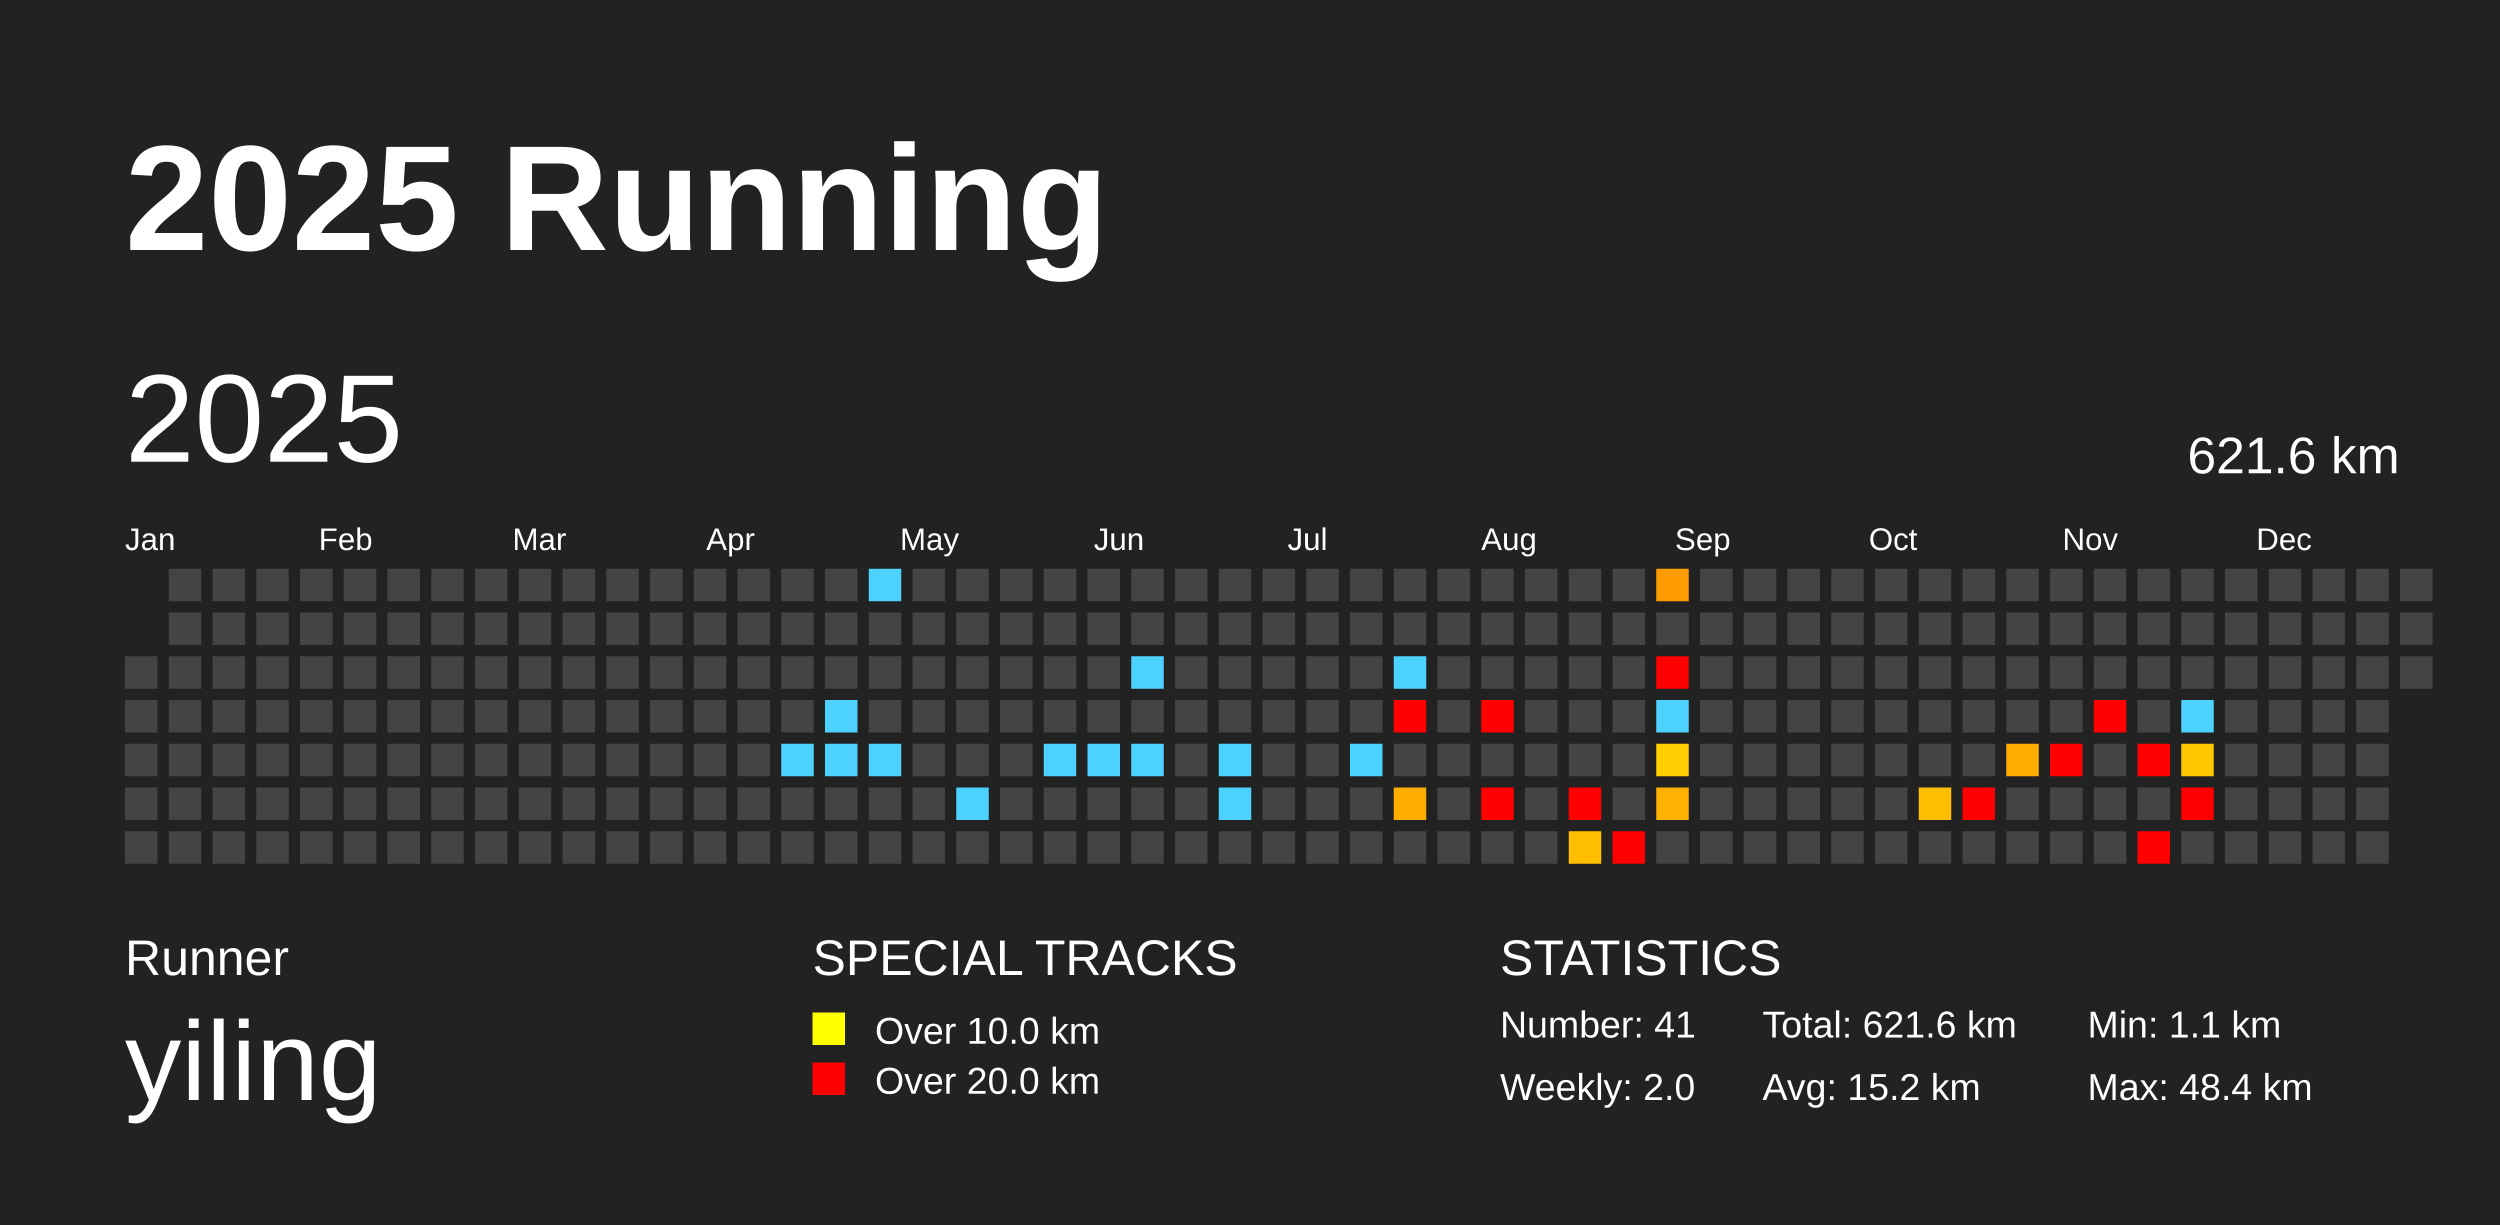
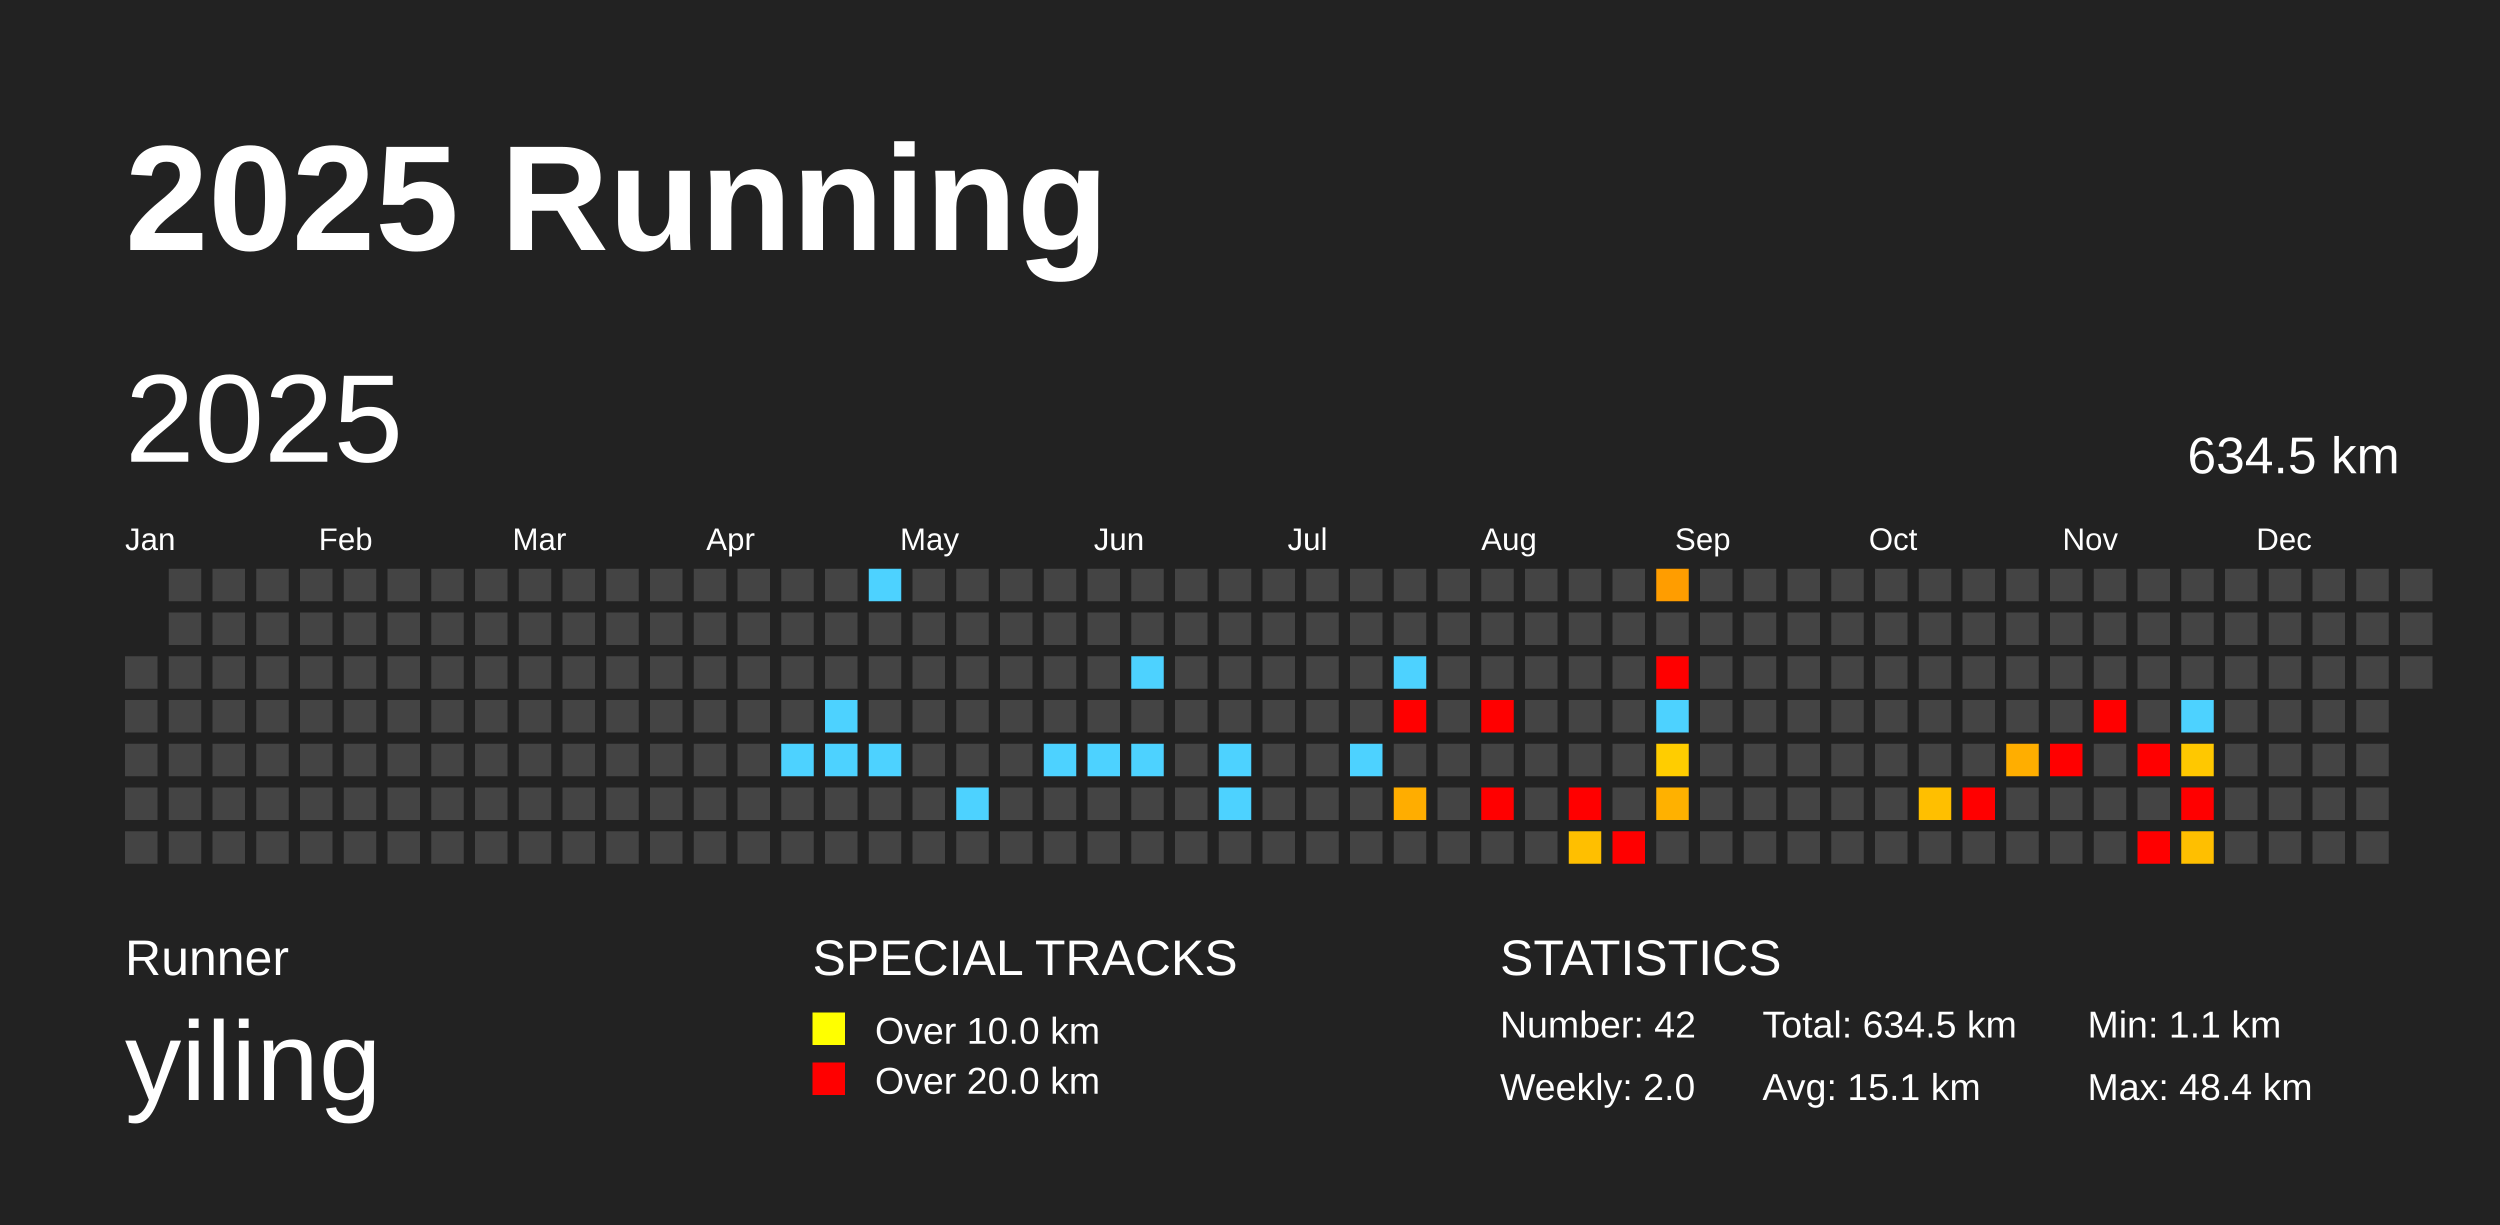
<svg xmlns="http://www.w3.org/2000/svg" baseProfile="full" height="98mm" version="1.1" viewBox="0,0,200,98" width="200mm">
  <defs />
  <rect fill="#222222" height="98" width="200" x="0" y="0" />
  <text fill="#FFFFFF" style="font-size:12px; font-family:Arial; font-weight:bold;" x="10" y="20">2025 Running</text>
  <text fill="#FFFFFF" style="font-size:4px; font-family:Arial" x="10" y="78">Runner</text>
  <text fill="#FFFFFF" style="font-size:9px; font-family:Arial" x="10" y="88">yiling</text>
  <text fill="#FFFFFF" style="font-size:4px; font-family:Arial" x="65" y="78">SPECIAL TRACKS</text>
  <rect fill="yellow" height="2.6" width="2.6" x="65" y="81" />
  <text fill="#FFFFFF" style="font-size:3px; font-family:Arial" x="70" y="83.5">Over 10.0 km</text>
  <rect fill="red" height="2.6" width="2.6" x="65" y="85" />
  <text fill="#FFFFFF" style="font-size:3px; font-family:Arial" x="70" y="87.5">Over 20.0 km</text>
  <text fill="#FFFFFF" style="font-size:4px; font-family:Arial" x="120" y="78">STATISTICS</text>
-   <text fill="#FFFFFF" style="font-size:3px; font-family:Arial" x="120" y="83">Number: 41</text>
+   <text fill="#FFFFFF" style="font-size:3px; font-family:Arial" x="120" y="83">Number: 42</text>
  <text fill="#FFFFFF" style="font-size:3px; font-family:Arial" x="120" y="88">Weekly: 2.0</text>
-   <text fill="#FFFFFF" style="font-size:3px; font-family:Arial" x="141" y="83">Total: 621.6 km</text>
-   <text fill="#FFFFFF" style="font-size:3px; font-family:Arial" x="141" y="88">Avg: 15.2 km</text>
+   <text fill="#FFFFFF" style="font-size:3px; font-family:Arial" x="141" y="83">Total: 634.5 km</text>
+   <text fill="#FFFFFF" style="font-size:3px; font-family:Arial" x="141" y="88">Avg: 15.1 km</text>
  <text fill="#FFFFFF" style="font-size:3px; font-family:Arial" x="167" y="83">Min: 1.1 km</text>
  <text fill="#FFFFFF" style="font-size:3px; font-family:Arial" x="167" y="88">Max: 48.4 km</text>
  <text dominant-baseline="hanging" fill="#FFFFFF" style="font-size:10.0px; font-family:Arial;" x="10" y="30">2025</text>
-   <text dominant-baseline="hanging" fill="#FFFFFF" style="font-size:4.125px; font-family:Arial;" x="175" y="35">621.6 km</text>
+   <text dominant-baseline="hanging" fill="#FFFFFF" style="font-size:4.125px; font-family:Arial;" x="175" y="35">634.5 km</text>
  <text fill="#FFFFFF" style="font-size:2.5px; font-family:Arial" x="10.0" y="44">Jan</text>
  <text fill="#FFFFFF" style="font-size:2.5px; font-family:Arial" x="25.5" y="44">Feb</text>
  <text fill="#FFFFFF" style="font-size:2.5px; font-family:Arial" x="41.0" y="44">Mar</text>
  <text fill="#FFFFFF" style="font-size:2.5px; font-family:Arial" x="56.5" y="44">Apr</text>
  <text fill="#FFFFFF" style="font-size:2.5px; font-family:Arial" x="72.0" y="44">May</text>
  <text fill="#FFFFFF" style="font-size:2.5px; font-family:Arial" x="87.5" y="44">Jun</text>
  <text fill="#FFFFFF" style="font-size:2.5px; font-family:Arial" x="103.0" y="44">Jul</text>
  <text fill="#FFFFFF" style="font-size:2.5px; font-family:Arial" x="118.5" y="44">Aug</text>
  <text fill="#FFFFFF" style="font-size:2.5px; font-family:Arial" x="134.0" y="44">Sep</text>
  <text fill="#FFFFFF" style="font-size:2.5px; font-family:Arial" x="149.5" y="44">Oct</text>
  <text fill="#FFFFFF" style="font-size:2.5px; font-family:Arial" x="165.0" y="44">Nov</text>
  <text fill="#FFFFFF" style="font-size:2.5px; font-family:Arial" x="180.5" y="44">Dec</text>
  <rect fill="#444444" height="2.6" width="2.6" x="10.0" y="52.5" />
  <rect fill="#444444" height="2.6" width="2.6" x="10.0" y="56.0" />
  <rect fill="#444444" height="2.6" width="2.6" x="10.0" y="59.5" />
  <rect fill="#444444" height="2.6" width="2.6" x="10.0" y="63.0" />
  <rect fill="#444444" height="2.6" width="2.6" x="10.0" y="66.5" />
  <rect fill="#444444" height="2.6" width="2.6" x="13.5" y="45.5" />
  <rect fill="#444444" height="2.6" width="2.6" x="13.5" y="49.0" />
  <rect fill="#444444" height="2.6" width="2.6" x="13.5" y="52.5" />
  <rect fill="#444444" height="2.6" width="2.6" x="13.5" y="56.0" />
  <rect fill="#444444" height="2.6" width="2.6" x="13.5" y="59.5" />
  <rect fill="#444444" height="2.6" width="2.6" x="13.5" y="63.0" />
  <rect fill="#444444" height="2.6" width="2.6" x="13.5" y="66.5" />
  <rect fill="#444444" height="2.6" width="2.6" x="17.0" y="45.5" />
  <rect fill="#444444" height="2.6" width="2.6" x="17.0" y="49.0" />
  <rect fill="#444444" height="2.6" width="2.6" x="17.0" y="52.5" />
  <rect fill="#444444" height="2.6" width="2.6" x="17.0" y="56.0" />
  <rect fill="#444444" height="2.6" width="2.6" x="17.0" y="59.5" />
  <rect fill="#444444" height="2.6" width="2.6" x="17.0" y="63.0" />
  <rect fill="#444444" height="2.6" width="2.6" x="17.0" y="66.5" />
  <rect fill="#444444" height="2.6" width="2.6" x="20.5" y="45.5" />
  <rect fill="#444444" height="2.6" width="2.6" x="20.5" y="49.0" />
  <rect fill="#444444" height="2.6" width="2.6" x="20.5" y="52.5" />
  <rect fill="#444444" height="2.6" width="2.6" x="20.5" y="56.0" />
  <rect fill="#444444" height="2.6" width="2.6" x="20.5" y="59.5" />
  <rect fill="#444444" height="2.6" width="2.6" x="20.5" y="63.0" />
  <rect fill="#444444" height="2.6" width="2.6" x="20.5" y="66.5" />
  <rect fill="#444444" height="2.6" width="2.6" x="24.0" y="45.5" />
  <rect fill="#444444" height="2.6" width="2.6" x="24.0" y="49.0" />
  <rect fill="#444444" height="2.6" width="2.6" x="24.0" y="52.5" />
  <rect fill="#444444" height="2.6" width="2.6" x="24.0" y="56.0" />
  <rect fill="#444444" height="2.6" width="2.6" x="24.0" y="59.5" />
  <rect fill="#444444" height="2.6" width="2.6" x="24.0" y="63.0" />
  <rect fill="#444444" height="2.6" width="2.6" x="24.0" y="66.5" />
  <rect fill="#444444" height="2.6" width="2.6" x="27.5" y="45.5" />
  <rect fill="#444444" height="2.6" width="2.6" x="27.5" y="49.0" />
  <rect fill="#444444" height="2.6" width="2.6" x="27.5" y="52.5" />
  <rect fill="#444444" height="2.6" width="2.6" x="27.5" y="56.0" />
  <rect fill="#444444" height="2.6" width="2.6" x="27.5" y="59.5" />
  <rect fill="#444444" height="2.6" width="2.6" x="27.5" y="63.0" />
  <rect fill="#444444" height="2.6" width="2.6" x="27.5" y="66.5" />
  <rect fill="#444444" height="2.6" width="2.6" x="31.0" y="45.5" />
  <rect fill="#444444" height="2.6" width="2.6" x="31.0" y="49.0" />
  <rect fill="#444444" height="2.6" width="2.6" x="31.0" y="52.5" />
  <rect fill="#444444" height="2.6" width="2.6" x="31.0" y="56.0" />
  <rect fill="#444444" height="2.6" width="2.6" x="31.0" y="59.5" />
  <rect fill="#444444" height="2.6" width="2.6" x="31.0" y="63.0" />
  <rect fill="#444444" height="2.6" width="2.6" x="31.0" y="66.5" />
  <rect fill="#444444" height="2.6" width="2.6" x="34.5" y="45.5" />
  <rect fill="#444444" height="2.6" width="2.6" x="34.5" y="49.0" />
  <rect fill="#444444" height="2.6" width="2.6" x="34.5" y="52.5" />
  <rect fill="#444444" height="2.6" width="2.6" x="34.5" y="56.0" />
  <rect fill="#444444" height="2.6" width="2.6" x="34.5" y="59.5" />
  <rect fill="#444444" height="2.6" width="2.6" x="34.5" y="63.0" />
  <rect fill="#444444" height="2.6" width="2.6" x="34.5" y="66.5" />
  <rect fill="#444444" height="2.6" width="2.6" x="38.0" y="45.5" />
  <rect fill="#444444" height="2.6" width="2.6" x="38.0" y="49.0" />
  <rect fill="#444444" height="2.6" width="2.6" x="38.0" y="52.5" />
  <rect fill="#444444" height="2.6" width="2.6" x="38.0" y="56.0" />
  <rect fill="#444444" height="2.6" width="2.6" x="38.0" y="59.5" />
  <rect fill="#444444" height="2.6" width="2.6" x="38.0" y="63.0" />
  <rect fill="#444444" height="2.6" width="2.6" x="38.0" y="66.5" />
  <rect fill="#444444" height="2.6" width="2.6" x="41.5" y="45.5" />
  <rect fill="#444444" height="2.6" width="2.6" x="41.5" y="49.0" />
  <rect fill="#444444" height="2.6" width="2.6" x="41.5" y="52.5" />
  <rect fill="#444444" height="2.6" width="2.6" x="41.5" y="56.0" />
  <rect fill="#444444" height="2.6" width="2.6" x="41.5" y="59.5" />
  <rect fill="#444444" height="2.6" width="2.6" x="41.5" y="63.0" />
  <rect fill="#444444" height="2.6" width="2.6" x="41.5" y="66.5" />
  <rect fill="#444444" height="2.6" width="2.6" x="45.0" y="45.5" />
  <rect fill="#444444" height="2.6" width="2.6" x="45.0" y="49.0" />
  <rect fill="#444444" height="2.6" width="2.6" x="45.0" y="52.5" />
  <rect fill="#444444" height="2.6" width="2.6" x="45.0" y="56.0" />
  <rect fill="#444444" height="2.6" width="2.6" x="45.0" y="59.5" />
  <rect fill="#444444" height="2.6" width="2.6" x="45.0" y="63.0" />
  <rect fill="#444444" height="2.6" width="2.6" x="45.0" y="66.5" />
  <rect fill="#444444" height="2.6" width="2.6" x="48.5" y="45.5" />
  <rect fill="#444444" height="2.6" width="2.6" x="48.5" y="49.0" />
  <rect fill="#444444" height="2.6" width="2.6" x="48.5" y="52.5" />
  <rect fill="#444444" height="2.6" width="2.6" x="48.5" y="56.0" />
  <rect fill="#444444" height="2.6" width="2.6" x="48.5" y="59.5" />
  <rect fill="#444444" height="2.6" width="2.6" x="48.5" y="63.0" />
  <rect fill="#444444" height="2.6" width="2.6" x="48.5" y="66.5" />
  <rect fill="#444444" height="2.6" width="2.6" x="52.0" y="45.5" />
  <rect fill="#444444" height="2.6" width="2.6" x="52.0" y="49.0" />
  <rect fill="#444444" height="2.6" width="2.6" x="52.0" y="52.5" />
  <rect fill="#444444" height="2.6" width="2.6" x="52.0" y="56.0" />
  <rect fill="#444444" height="2.6" width="2.6" x="52.0" y="59.5" />
  <rect fill="#444444" height="2.6" width="2.6" x="52.0" y="63.0" />
  <rect fill="#444444" height="2.6" width="2.6" x="52.0" y="66.5" />
  <rect fill="#444444" height="2.6" width="2.6" x="55.5" y="45.5" />
  <rect fill="#444444" height="2.6" width="2.6" x="55.5" y="49.0" />
  <rect fill="#444444" height="2.6" width="2.6" x="55.5" y="52.5" />
  <rect fill="#444444" height="2.6" width="2.6" x="55.5" y="56.0" />
  <rect fill="#444444" height="2.6" width="2.6" x="55.5" y="59.5" />
  <rect fill="#444444" height="2.6" width="2.6" x="55.5" y="63.0" />
  <rect fill="#444444" height="2.6" width="2.6" x="55.5" y="66.5" />
  <rect fill="#444444" height="2.6" width="2.6" x="59.0" y="45.5" />
  <rect fill="#444444" height="2.6" width="2.6" x="59.0" y="49.0" />
  <rect fill="#444444" height="2.6" width="2.6" x="59.0" y="52.5" />
  <rect fill="#444444" height="2.6" width="2.6" x="59.0" y="56.0" />
  <rect fill="#444444" height="2.6" width="2.6" x="59.0" y="59.5" />
  <rect fill="#444444" height="2.6" width="2.6" x="59.0" y="63.0" />
  <rect fill="#444444" height="2.6" width="2.6" x="59.0" y="66.5" />
  <rect fill="#444444" height="2.6" width="2.6" x="62.5" y="45.5" />
  <rect fill="#444444" height="2.6" width="2.6" x="62.5" y="49.0" />
  <rect fill="#444444" height="2.6" width="2.6" x="62.5" y="52.5" />
  <rect fill="#444444" height="2.6" width="2.6" x="62.5" y="56.0" />
  <rect fill="#4dd2ff" height="2.6" width="2.6" x="62.5" y="59.5" />
  <rect fill="#444444" height="2.6" width="2.6" x="62.5" y="63.0" />
  <rect fill="#444444" height="2.6" width="2.6" x="62.5" y="66.5" />
  <rect fill="#444444" height="2.6" width="2.6" x="66.0" y="45.5" />
  <rect fill="#444444" height="2.6" width="2.6" x="66.0" y="49.0" />
  <rect fill="#444444" height="2.6" width="2.6" x="66.0" y="52.5" />
  <rect fill="#4dd2ff" height="2.6" width="2.6" x="66.0" y="56.0" />
  <rect fill="#4dd2ff" height="2.6" width="2.6" x="66.0" y="59.5" />
  <rect fill="#444444" height="2.6" width="2.6" x="66.0" y="63.0" />
  <rect fill="#444444" height="2.6" width="2.6" x="66.0" y="66.5" />
  <rect fill="#4dd2ff" height="2.6" width="2.6" x="69.5" y="45.5" />
  <rect fill="#444444" height="2.6" width="2.6" x="69.5" y="49.0" />
  <rect fill="#444444" height="2.6" width="2.6" x="69.5" y="52.5" />
  <rect fill="#444444" height="2.6" width="2.6" x="69.5" y="56.0" />
  <rect fill="#4dd2ff" height="2.6" width="2.6" x="69.5" y="59.5" />
  <rect fill="#444444" height="2.6" width="2.6" x="69.5" y="63.0" />
  <rect fill="#444444" height="2.6" width="2.6" x="69.5" y="66.5" />
  <rect fill="#444444" height="2.6" width="2.6" x="73.0" y="45.5" />
  <rect fill="#444444" height="2.6" width="2.6" x="73.0" y="49.0" />
  <rect fill="#444444" height="2.6" width="2.6" x="73.0" y="52.5" />
  <rect fill="#444444" height="2.6" width="2.6" x="73.0" y="56.0" />
  <rect fill="#444444" height="2.6" width="2.6" x="73.0" y="59.5" />
  <rect fill="#444444" height="2.6" width="2.6" x="73.0" y="63.0" />
  <rect fill="#444444" height="2.6" width="2.6" x="73.0" y="66.5" />
  <rect fill="#444444" height="2.6" width="2.6" x="76.5" y="45.5" />
  <rect fill="#444444" height="2.6" width="2.6" x="76.5" y="49.0" />
  <rect fill="#444444" height="2.6" width="2.6" x="76.5" y="52.5" />
  <rect fill="#444444" height="2.6" width="2.6" x="76.5" y="56.0" />
  <rect fill="#444444" height="2.6" width="2.6" x="76.5" y="59.5" />
  <rect fill="#4dd2ff" height="2.6" width="2.6" x="76.5" y="63.0" />
  <rect fill="#444444" height="2.6" width="2.6" x="76.5" y="66.5" />
  <rect fill="#444444" height="2.6" width="2.6" x="80.0" y="45.5" />
  <rect fill="#444444" height="2.6" width="2.6" x="80.0" y="49.0" />
  <rect fill="#444444" height="2.6" width="2.6" x="80.0" y="52.5" />
  <rect fill="#444444" height="2.6" width="2.6" x="80.0" y="56.0" />
  <rect fill="#444444" height="2.6" width="2.6" x="80.0" y="59.5" />
  <rect fill="#444444" height="2.6" width="2.6" x="80.0" y="63.0" />
  <rect fill="#444444" height="2.6" width="2.6" x="80.0" y="66.5" />
  <rect fill="#444444" height="2.6" width="2.6" x="83.5" y="45.5" />
  <rect fill="#444444" height="2.6" width="2.6" x="83.5" y="49.0" />
  <rect fill="#444444" height="2.6" width="2.6" x="83.5" y="52.5" />
  <rect fill="#444444" height="2.6" width="2.6" x="83.5" y="56.0" />
  <rect fill="#4dd2ff" height="2.6" width="2.6" x="83.5" y="59.5" />
  <rect fill="#444444" height="2.6" width="2.6" x="83.5" y="63.0" />
  <rect fill="#444444" height="2.6" width="2.6" x="83.5" y="66.5" />
  <rect fill="#444444" height="2.6" width="2.6" x="87.0" y="45.5" />
  <rect fill="#444444" height="2.6" width="2.6" x="87.0" y="49.0" />
  <rect fill="#444444" height="2.6" width="2.6" x="87.0" y="52.5" />
  <rect fill="#444444" height="2.6" width="2.6" x="87.0" y="56.0" />
  <rect fill="#4dd2ff" height="2.6" width="2.6" x="87.0" y="59.5" />
  <rect fill="#444444" height="2.6" width="2.6" x="87.0" y="63.0" />
  <rect fill="#444444" height="2.6" width="2.6" x="87.0" y="66.5" />
  <rect fill="#444444" height="2.6" width="2.6" x="90.5" y="45.5" />
  <rect fill="#444444" height="2.6" width="2.6" x="90.5" y="49.0" />
  <rect fill="#4dd2ff" height="2.6" width="2.6" x="90.5" y="52.5" />
  <rect fill="#444444" height="2.6" width="2.6" x="90.5" y="56.0" />
  <rect fill="#4dd2ff" height="2.6" width="2.6" x="90.5" y="59.5" />
  <rect fill="#444444" height="2.6" width="2.6" x="90.5" y="63.0" />
  <rect fill="#444444" height="2.6" width="2.6" x="90.5" y="66.5" />
  <rect fill="#444444" height="2.6" width="2.6" x="94.0" y="45.5" />
  <rect fill="#444444" height="2.6" width="2.6" x="94.0" y="49.0" />
  <rect fill="#444444" height="2.6" width="2.6" x="94.0" y="52.5" />
  <rect fill="#444444" height="2.6" width="2.6" x="94.0" y="56.0" />
  <rect fill="#444444" height="2.6" width="2.6" x="94.0" y="59.5" />
  <rect fill="#444444" height="2.6" width="2.6" x="94.0" y="63.0" />
  <rect fill="#444444" height="2.6" width="2.6" x="94.0" y="66.5" />
  <rect fill="#444444" height="2.6" width="2.6" x="97.5" y="45.5" />
  <rect fill="#444444" height="2.6" width="2.6" x="97.5" y="49.0" />
  <rect fill="#444444" height="2.6" width="2.6" x="97.5" y="52.5" />
  <rect fill="#444444" height="2.6" width="2.6" x="97.5" y="56.0" />
  <rect fill="#4dd2ff" height="2.6" width="2.6" x="97.5" y="59.5" />
  <rect fill="#4dd2ff" height="2.6" width="2.6" x="97.5" y="63.0" />
  <rect fill="#444444" height="2.6" width="2.6" x="97.5" y="66.5" />
  <rect fill="#444444" height="2.6" width="2.6" x="101.0" y="45.5" />
  <rect fill="#444444" height="2.6" width="2.6" x="101.0" y="49.0" />
  <rect fill="#444444" height="2.6" width="2.6" x="101.0" y="52.5" />
  <rect fill="#444444" height="2.6" width="2.6" x="101.0" y="56.0" />
  <rect fill="#444444" height="2.6" width="2.6" x="101.0" y="59.5" />
  <rect fill="#444444" height="2.6" width="2.6" x="101.0" y="63.0" />
  <rect fill="#444444" height="2.6" width="2.6" x="101.0" y="66.5" />
  <rect fill="#444444" height="2.6" width="2.6" x="104.5" y="45.5" />
  <rect fill="#444444" height="2.6" width="2.6" x="104.5" y="49.0" />
  <rect fill="#444444" height="2.6" width="2.6" x="104.5" y="52.5" />
  <rect fill="#444444" height="2.6" width="2.6" x="104.5" y="56.0" />
  <rect fill="#444444" height="2.6" width="2.6" x="104.5" y="59.5" />
  <rect fill="#444444" height="2.6" width="2.6" x="104.5" y="63.0" />
  <rect fill="#444444" height="2.6" width="2.6" x="104.5" y="66.5" />
  <rect fill="#444444" height="2.6" width="2.6" x="108.0" y="45.5" />
  <rect fill="#444444" height="2.6" width="2.6" x="108.0" y="49.0" />
  <rect fill="#444444" height="2.6" width="2.6" x="108.0" y="52.5" />
  <rect fill="#444444" height="2.6" width="2.6" x="108.0" y="56.0" />
  <rect fill="#4dd2ff" height="2.6" width="2.6" x="108.0" y="59.5" />
  <rect fill="#444444" height="2.6" width="2.6" x="108.0" y="63.0" />
  <rect fill="#444444" height="2.6" width="2.6" x="108.0" y="66.5" />
  <rect fill="#444444" height="2.6" width="2.6" x="111.5" y="45.5" />
  <rect fill="#444444" height="2.6" width="2.6" x="111.5" y="49.0" />
  <rect fill="#4dd2ff" height="2.6" width="2.6" x="111.5" y="52.5" />
  <rect fill="red" height="2.6" width="2.6" x="111.5" y="56.0" />
  <rect fill="#444444" height="2.6" width="2.6" x="111.5" y="59.5" />
  <rect fill="#ffad00" height="2.6" width="2.6" x="111.5" y="63.0" />
  <rect fill="#444444" height="2.6" width="2.6" x="111.5" y="66.5" />
  <rect fill="#444444" height="2.6" width="2.6" x="115.0" y="45.5" />
  <rect fill="#444444" height="2.6" width="2.6" x="115.0" y="49.0" />
  <rect fill="#444444" height="2.6" width="2.6" x="115.0" y="52.5" />
  <rect fill="#444444" height="2.6" width="2.6" x="115.0" y="56.0" />
  <rect fill="#444444" height="2.6" width="2.6" x="115.0" y="59.5" />
  <rect fill="#444444" height="2.6" width="2.6" x="115.0" y="63.0" />
  <rect fill="#444444" height="2.6" width="2.6" x="115.0" y="66.5" />
  <rect fill="#444444" height="2.6" width="2.6" x="118.5" y="45.5" />
  <rect fill="#444444" height="2.6" width="2.6" x="118.5" y="49.0" />
  <rect fill="#444444" height="2.6" width="2.6" x="118.5" y="52.5" />
  <rect fill="red" height="2.6" width="2.6" x="118.5" y="56.0" />
  <rect fill="#444444" height="2.6" width="2.6" x="118.5" y="59.5" />
  <rect fill="red" height="2.6" width="2.6" x="118.5" y="63.0" />
  <rect fill="#444444" height="2.6" width="2.6" x="118.5" y="66.5" />
  <rect fill="#444444" height="2.6" width="2.6" x="122.0" y="45.5" />
  <rect fill="#444444" height="2.6" width="2.6" x="122.0" y="49.0" />
  <rect fill="#444444" height="2.6" width="2.6" x="122.0" y="52.5" />
  <rect fill="#444444" height="2.6" width="2.6" x="122.0" y="56.0" />
  <rect fill="#444444" height="2.6" width="2.6" x="122.0" y="59.5" />
  <rect fill="#444444" height="2.6" width="2.6" x="122.0" y="63.0" />
  <rect fill="#444444" height="2.6" width="2.6" x="122.0" y="66.5" />
  <rect fill="#444444" height="2.6" width="2.6" x="125.5" y="45.5" />
  <rect fill="#444444" height="2.6" width="2.6" x="125.5" y="49.0" />
  <rect fill="#444444" height="2.6" width="2.6" x="125.5" y="52.5" />
  <rect fill="#444444" height="2.6" width="2.6" x="125.5" y="56.0" />
  <rect fill="#444444" height="2.6" width="2.6" x="125.5" y="59.5" />
  <rect fill="red" height="2.6" width="2.6" x="125.5" y="63.0" />
  <rect fill="#ffbf00" height="2.6" width="2.6" x="125.5" y="66.5" />
  <rect fill="#444444" height="2.6" width="2.6" x="129.0" y="45.5" />
  <rect fill="#444444" height="2.6" width="2.6" x="129.0" y="49.0" />
  <rect fill="#444444" height="2.6" width="2.6" x="129.0" y="52.5" />
  <rect fill="#444444" height="2.6" width="2.6" x="129.0" y="56.0" />
  <rect fill="#444444" height="2.6" width="2.6" x="129.0" y="59.5" />
  <rect fill="#444444" height="2.6" width="2.6" x="129.0" y="63.0" />
  <rect fill="red" height="2.6" width="2.6" x="129.0" y="66.5" />
  <rect fill="#ff9d00" height="2.6" width="2.6" x="132.5" y="45.5" />
  <rect fill="#444444" height="2.6" width="2.6" x="132.5" y="49.0" />
  <rect fill="red" height="2.6" width="2.6" x="132.5" y="52.5" />
  <rect fill="#4dd2ff" height="2.6" width="2.6" x="132.5" y="56.0" />
  <rect fill="#ffcd00" height="2.6" width="2.6" x="132.5" y="59.5" />
  <rect fill="#ffb100" height="2.6" width="2.6" x="132.5" y="63.0" />
  <rect fill="#444444" height="2.6" width="2.6" x="132.5" y="66.5" />
  <rect fill="#444444" height="2.6" width="2.6" x="136.0" y="45.5" />
  <rect fill="#444444" height="2.6" width="2.6" x="136.0" y="49.0" />
  <rect fill="#444444" height="2.6" width="2.6" x="136.0" y="52.5" />
  <rect fill="#444444" height="2.6" width="2.6" x="136.0" y="56.0" />
  <rect fill="#444444" height="2.6" width="2.6" x="136.0" y="59.5" />
  <rect fill="#444444" height="2.6" width="2.6" x="136.0" y="63.0" />
  <rect fill="#444444" height="2.6" width="2.6" x="136.0" y="66.5" />
  <rect fill="#444444" height="2.6" width="2.6" x="139.5" y="45.5" />
  <rect fill="#444444" height="2.6" width="2.6" x="139.5" y="49.0" />
  <rect fill="#444444" height="2.6" width="2.6" x="139.5" y="52.5" />
  <rect fill="#444444" height="2.6" width="2.6" x="139.5" y="56.0" />
  <rect fill="#444444" height="2.6" width="2.6" x="139.5" y="59.5" />
  <rect fill="#444444" height="2.6" width="2.6" x="139.5" y="63.0" />
  <rect fill="#444444" height="2.6" width="2.6" x="139.5" y="66.5" />
  <rect fill="#444444" height="2.6" width="2.6" x="143.0" y="45.5" />
  <rect fill="#444444" height="2.6" width="2.6" x="143.0" y="49.0" />
  <rect fill="#444444" height="2.6" width="2.6" x="143.0" y="52.5" />
  <rect fill="#444444" height="2.6" width="2.6" x="143.0" y="56.0" />
  <rect fill="#444444" height="2.6" width="2.6" x="143.0" y="59.5" />
  <rect fill="#444444" height="2.6" width="2.6" x="143.0" y="63.0" />
  <rect fill="#444444" height="2.6" width="2.6" x="143.0" y="66.5" />
  <rect fill="#444444" height="2.6" width="2.6" x="146.5" y="45.5" />
  <rect fill="#444444" height="2.6" width="2.6" x="146.5" y="49.0" />
  <rect fill="#444444" height="2.6" width="2.6" x="146.5" y="52.5" />
  <rect fill="#444444" height="2.6" width="2.6" x="146.5" y="56.0" />
  <rect fill="#444444" height="2.6" width="2.6" x="146.5" y="59.5" />
  <rect fill="#444444" height="2.6" width="2.6" x="146.5" y="63.0" />
  <rect fill="#444444" height="2.6" width="2.6" x="146.5" y="66.5" />
  <rect fill="#444444" height="2.6" width="2.6" x="150.0" y="45.5" />
  <rect fill="#444444" height="2.6" width="2.6" x="150.0" y="49.0" />
  <rect fill="#444444" height="2.6" width="2.6" x="150.0" y="52.5" />
  <rect fill="#444444" height="2.6" width="2.6" x="150.0" y="56.0" />
  <rect fill="#444444" height="2.6" width="2.6" x="150.0" y="59.5" />
  <rect fill="#444444" height="2.6" width="2.6" x="150.0" y="63.0" />
  <rect fill="#444444" height="2.6" width="2.6" x="150.0" y="66.5" />
  <rect fill="#444444" height="2.6" width="2.6" x="153.5" y="45.5" />
  <rect fill="#444444" height="2.6" width="2.6" x="153.5" y="49.0" />
  <rect fill="#444444" height="2.6" width="2.6" x="153.5" y="52.5" />
  <rect fill="#444444" height="2.6" width="2.6" x="153.5" y="56.0" />
  <rect fill="#444444" height="2.6" width="2.6" x="153.5" y="59.5" />
  <rect fill="#ffbf00" height="2.6" width="2.6" x="153.5" y="63.0" />
  <rect fill="#444444" height="2.6" width="2.6" x="153.5" y="66.5" />
  <rect fill="#444444" height="2.6" width="2.6" x="157.0" y="45.5" />
  <rect fill="#444444" height="2.6" width="2.6" x="157.0" y="49.0" />
  <rect fill="#444444" height="2.6" width="2.6" x="157.0" y="52.5" />
  <rect fill="#444444" height="2.6" width="2.6" x="157.0" y="56.0" />
  <rect fill="#444444" height="2.6" width="2.6" x="157.0" y="59.5" />
  <rect fill="red" height="2.6" width="2.6" x="157.0" y="63.0" />
  <rect fill="#444444" height="2.6" width="2.6" x="157.0" y="66.5" />
  <rect fill="#444444" height="2.6" width="2.6" x="160.5" y="45.5" />
  <rect fill="#444444" height="2.6" width="2.6" x="160.5" y="49.0" />
  <rect fill="#444444" height="2.6" width="2.6" x="160.5" y="52.5" />
  <rect fill="#444444" height="2.6" width="2.6" x="160.5" y="56.0" />
  <rect fill="#ffae00" height="2.6" width="2.6" x="160.5" y="59.5" />
  <rect fill="#444444" height="2.6" width="2.6" x="160.5" y="63.0" />
  <rect fill="#444444" height="2.6" width="2.6" x="160.5" y="66.5" />
  <rect fill="#444444" height="2.6" width="2.6" x="164.0" y="45.5" />
  <rect fill="#444444" height="2.6" width="2.6" x="164.0" y="49.0" />
  <rect fill="#444444" height="2.6" width="2.6" x="164.0" y="52.5" />
  <rect fill="#444444" height="2.6" width="2.6" x="164.0" y="56.0" />
  <rect fill="red" height="2.6" width="2.6" x="164.0" y="59.5" />
  <rect fill="#444444" height="2.6" width="2.6" x="164.0" y="63.0" />
  <rect fill="#444444" height="2.6" width="2.6" x="164.0" y="66.5" />
  <rect fill="#444444" height="2.6" width="2.6" x="167.5" y="45.5" />
  <rect fill="#444444" height="2.6" width="2.6" x="167.5" y="49.0" />
  <rect fill="#444444" height="2.6" width="2.6" x="167.5" y="52.5" />
  <rect fill="red" height="2.6" width="2.6" x="167.5" y="56.0" />
  <rect fill="#444444" height="2.6" width="2.6" x="167.5" y="59.5" />
  <rect fill="#444444" height="2.6" width="2.6" x="167.5" y="63.0" />
  <rect fill="#444444" height="2.6" width="2.6" x="167.5" y="66.5" />
  <rect fill="#444444" height="2.6" width="2.6" x="171.0" y="45.5" />
  <rect fill="#444444" height="2.6" width="2.6" x="171.0" y="49.0" />
  <rect fill="#444444" height="2.6" width="2.6" x="171.0" y="52.5" />
  <rect fill="#444444" height="2.6" width="2.6" x="171.0" y="56.0" />
  <rect fill="red" height="2.6" width="2.6" x="171.0" y="59.5" />
  <rect fill="#444444" height="2.6" width="2.6" x="171.0" y="63.0" />
  <rect fill="red" height="2.6" width="2.6" x="171.0" y="66.5" />
  <rect fill="#444444" height="2.6" width="2.6" x="174.5" y="45.5" />
  <rect fill="#444444" height="2.6" width="2.6" x="174.5" y="49.0" />
  <rect fill="#444444" height="2.6" width="2.6" x="174.5" y="52.5" />
  <rect fill="#4dd2ff" height="2.6" width="2.6" x="174.5" y="56.0" />
  <rect fill="#ffc800" height="2.6" width="2.6" x="174.5" y="59.5" />
  <rect fill="red" height="2.6" width="2.6" x="174.5" y="63.0" />
-   <rect fill="#444444" height="2.6" width="2.6" x="174.5" y="66.5" />
+   <rect fill="#ffbf00" height="2.6" width="2.6" x="174.5" y="66.5" />
  <rect fill="#444444" height="2.6" width="2.6" x="178.0" y="45.5" />
  <rect fill="#444444" height="2.6" width="2.6" x="178.0" y="49.0" />
  <rect fill="#444444" height="2.6" width="2.6" x="178.0" y="52.5" />
  <rect fill="#444444" height="2.6" width="2.6" x="178.0" y="56.0" />
  <rect fill="#444444" height="2.6" width="2.6" x="178.0" y="59.5" />
  <rect fill="#444444" height="2.6" width="2.6" x="178.0" y="63.0" />
  <rect fill="#444444" height="2.6" width="2.6" x="178.0" y="66.5" />
  <rect fill="#444444" height="2.6" width="2.6" x="181.5" y="45.5" />
  <rect fill="#444444" height="2.6" width="2.6" x="181.5" y="49.0" />
  <rect fill="#444444" height="2.6" width="2.6" x="181.5" y="52.5" />
  <rect fill="#444444" height="2.6" width="2.6" x="181.5" y="56.0" />
  <rect fill="#444444" height="2.6" width="2.6" x="181.5" y="59.5" />
  <rect fill="#444444" height="2.6" width="2.6" x="181.5" y="63.0" />
  <rect fill="#444444" height="2.6" width="2.6" x="181.5" y="66.5" />
  <rect fill="#444444" height="2.6" width="2.6" x="185.0" y="45.5" />
  <rect fill="#444444" height="2.6" width="2.6" x="185.0" y="49.0" />
  <rect fill="#444444" height="2.6" width="2.6" x="185.0" y="52.5" />
  <rect fill="#444444" height="2.6" width="2.6" x="185.0" y="56.0" />
  <rect fill="#444444" height="2.6" width="2.6" x="185.0" y="59.5" />
  <rect fill="#444444" height="2.6" width="2.6" x="185.0" y="63.0" />
  <rect fill="#444444" height="2.6" width="2.6" x="185.0" y="66.5" />
  <rect fill="#444444" height="2.6" width="2.6" x="188.5" y="45.5" />
  <rect fill="#444444" height="2.6" width="2.6" x="188.5" y="49.0" />
  <rect fill="#444444" height="2.6" width="2.6" x="188.5" y="52.5" />
  <rect fill="#444444" height="2.6" width="2.6" x="188.5" y="56.0" />
  <rect fill="#444444" height="2.6" width="2.6" x="188.5" y="59.5" />
  <rect fill="#444444" height="2.6" width="2.6" x="188.5" y="63.0" />
  <rect fill="#444444" height="2.6" width="2.6" x="188.5" y="66.5" />
  <rect fill="#444444" height="2.6" width="2.6" x="192.0" y="45.5" />
  <rect fill="#444444" height="2.6" width="2.6" x="192.0" y="49.0" />
  <rect fill="#444444" height="2.6" width="2.6" x="192.0" y="52.5" />
</svg>
